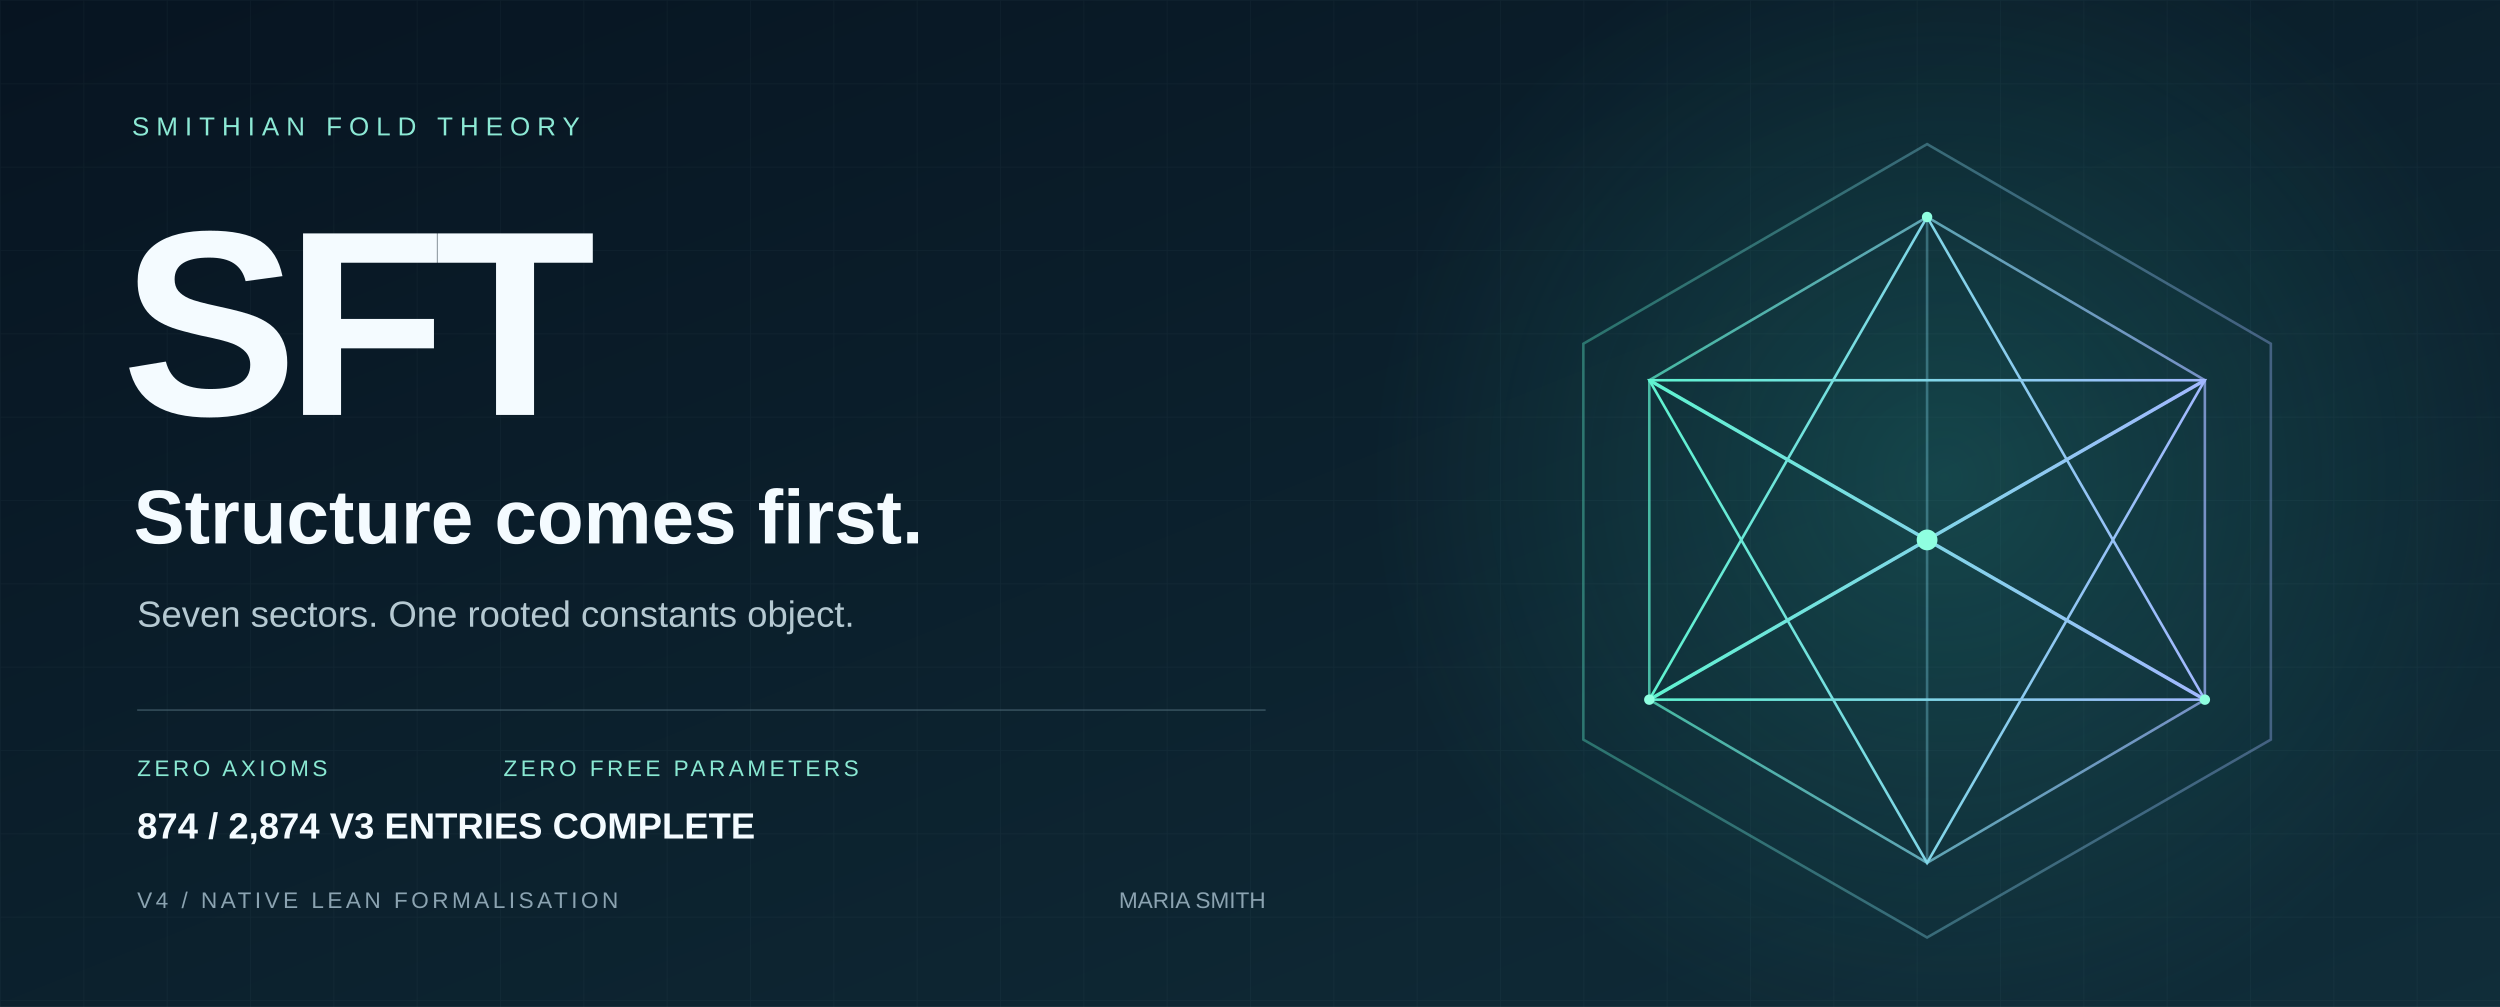
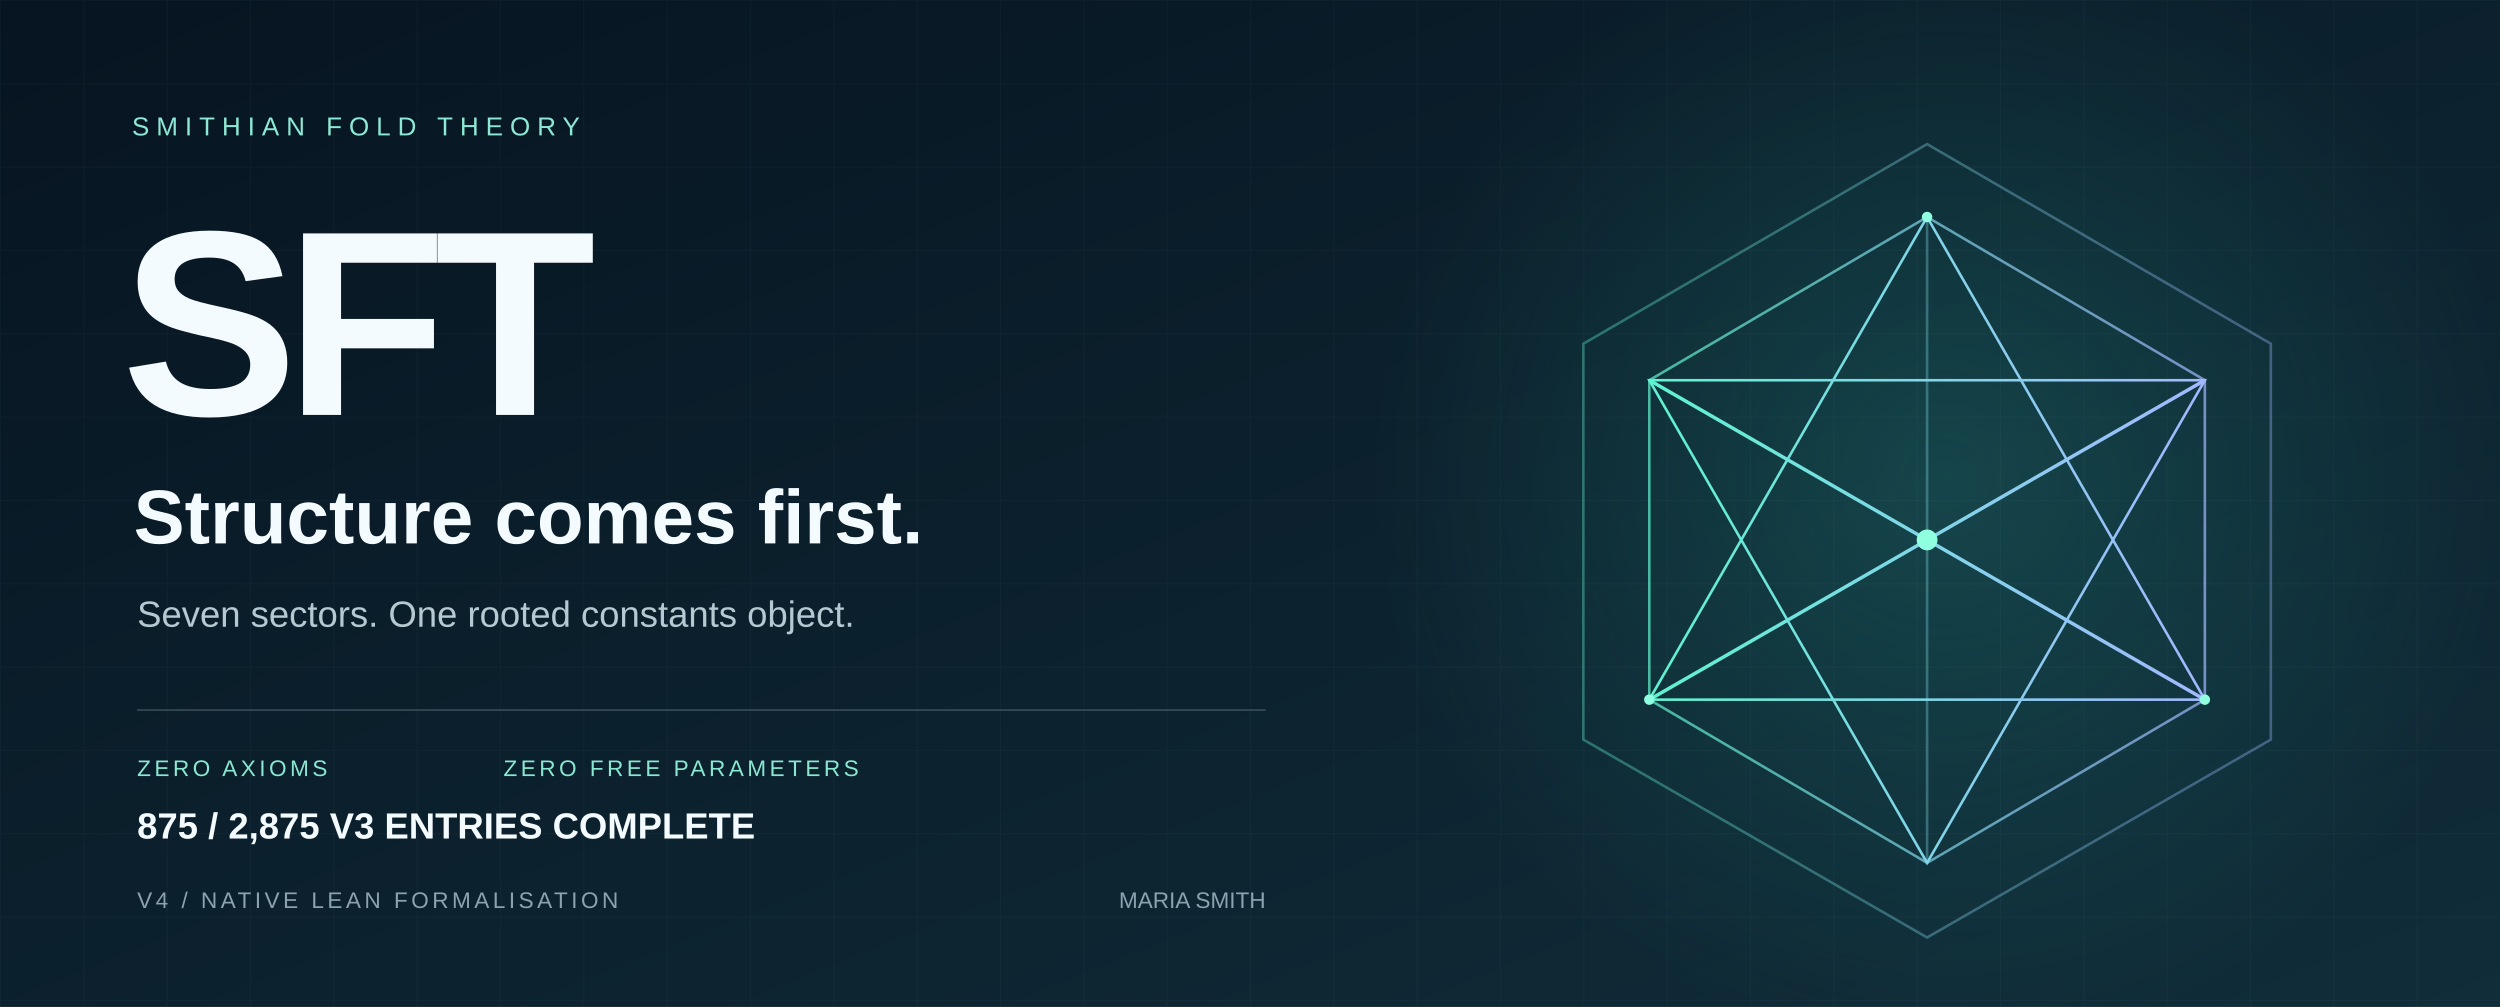
<svg xmlns="http://www.w3.org/2000/svg" width="1440" height="580" viewBox="0 0 1440 580" role="img" aria-labelledby="title desc">
  <defs>
    <linearGradient id="bg" x2="1" y2="1">
      <stop stop-color="#071421" />
      <stop offset="1" stop-color="#102d39" />
    </linearGradient>
    <linearGradient id="edge">
      <stop stop-color="#5ff3d0" />
      <stop offset="1" stop-color="#a2b8ff" />
    </linearGradient>
    <radialGradient id="glow">
      <stop stop-color="#36ccb4" stop-opacity=".2" />
      <stop offset="1" stop-color="#36ccb4" stop-opacity="0" />
    </radialGradient>
    <pattern id="grid" width="48" height="48" patternUnits="userSpaceOnUse">
      <path d="M48 0H0V48" fill="none" stroke="#c6eee7" stroke-opacity=".035" />
    </pattern>
  </defs>
  <path fill="url(#bg)" d="M0 0h1440v580H0z" />
  <path fill="url(#grid)" d="M0 0h1440v580H0z" />
  <circle cx="1120" cy="275" r="330" fill="url(#glow)" />
  <g fill="none" stroke="url(#edge)" stroke-width="1.5">
    <path d="M1110 83 1308 198 1308 426 1110 540 912 426 912 198Z" opacity=".36" />
    <path d="m1110 125 160 94v184l-160 94-160-94V219Z" opacity=".7" />
    <path d="m1110 125 0 372M950 219l320 184M1270 219 950 403" opacity=".35" />
    <path d="m1110 125 160 278-320 0Z" />
    <path d="m1110 497 160-278-320 0Z" />
    <path d="m950 219 160 92 160-92M950 403l160-92 160 92" stroke-width="2" />
  </g>
  <circle cx="1110" cy="311" r="6" fill="#8fffe0" />
  <g fill="#8fffe0">
    <circle cx="1110" cy="125" r="3" />
    <circle cx="950" cy="403" r="3" />
    <circle cx="1270" cy="403" r="3" />
  </g>
  <g font-family="Arial, Helvetica, sans-serif">
    <text x="76" y="78" fill="#8ce9d5" font-size="15" letter-spacing="4">SMITHIAN FOLD THEORY</text>
    <text x="70" y="239" fill="#f4fbff" font-weight="700" font-size="152" letter-spacing="-7">SFT</text>
    <text x="77" y="313" fill="#f4fbff" font-size="44" font-weight="600">Structure comes first.</text>
    <text x="79" y="361" fill="#b5c9d2" font-size="21">Seven sectors. One rooted constants object.</text>
-     <path d="M79 409H729" stroke="#587482" stroke-opacity=".5" />
+     <path d="M79 409H729" stroke="#587582" stroke-opacity=".5" />
    <text x="79" y="447" fill="#89e8d2" font-size="13" letter-spacing="2">ZERO AXIOMS</text>
    <text x="290" y="447" fill="#89e8d2" font-size="13" letter-spacing="2">ZERO FREE PARAMETERS</text>
    <text x="79" y="523" fill="#8ba3b1" font-size="13" letter-spacing="2">V4 / NATIVE LEAN FORMALISATION</text>
    <text x="729" y="523" fill="#8ba3b1" font-size="13" text-anchor="end">MARIA SMITH</text>
-     <text x="79" y="483" fill="#f4fbff" font-size="21" font-weight="600">874 / 2,874 V3 ENTRIES COMPLETE</text>
+     <text x="79" y="483" fill="#f4fbff" font-size="21" font-weight="600">875 / 2,875 V3 ENTRIES COMPLETE</text>
  </g>
</svg>
